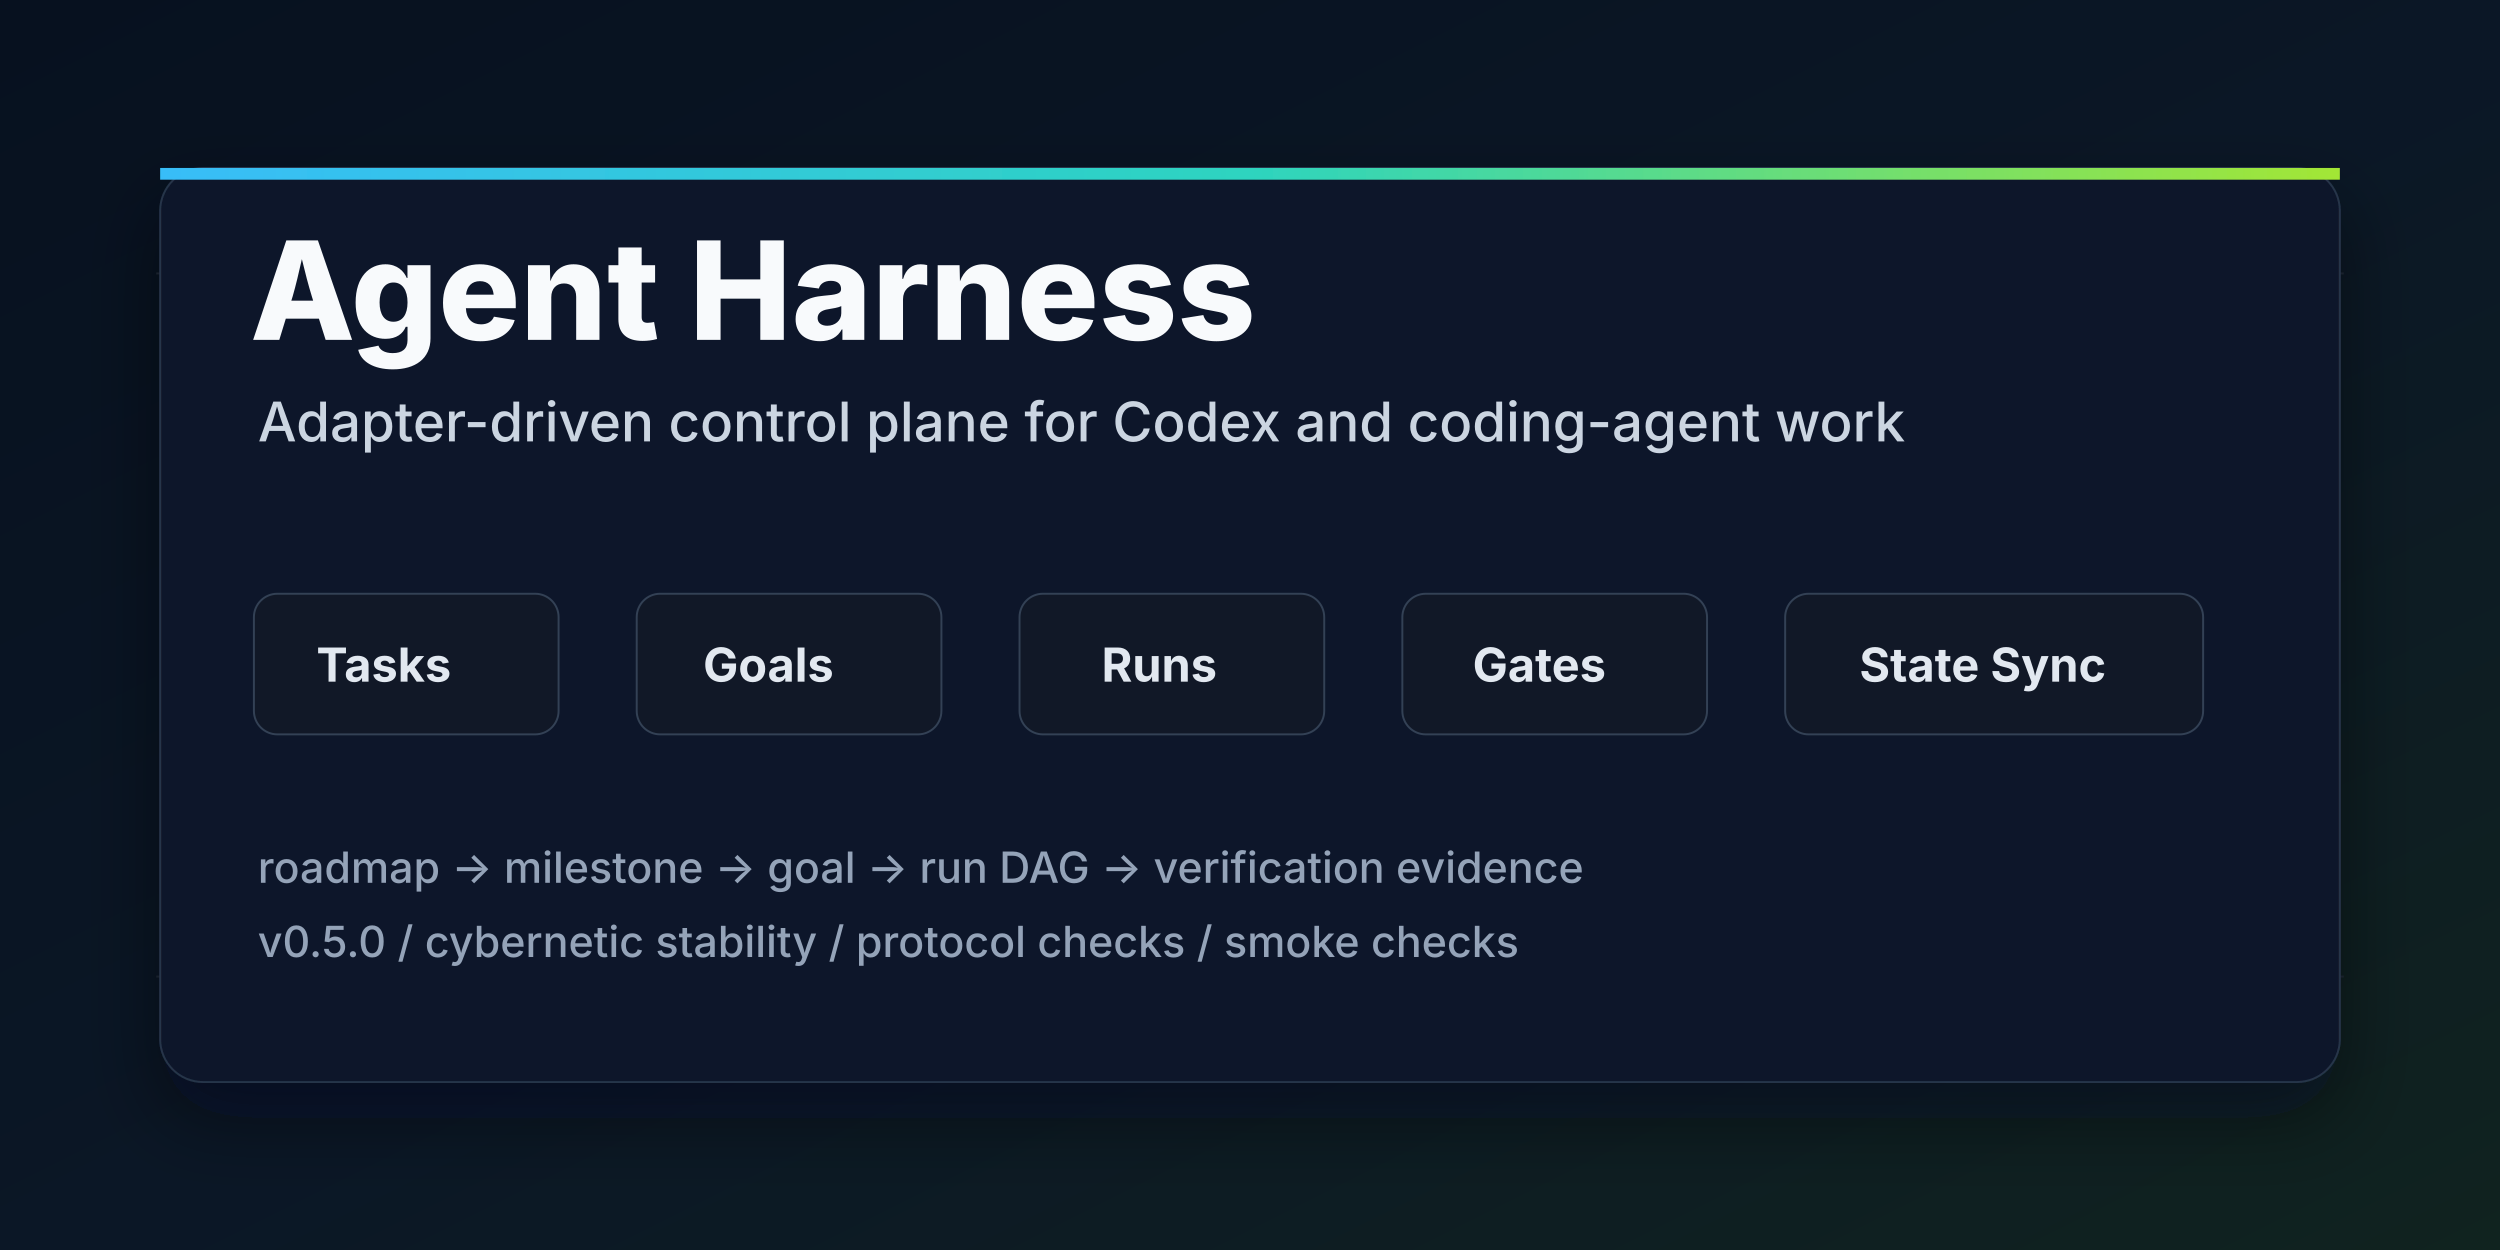
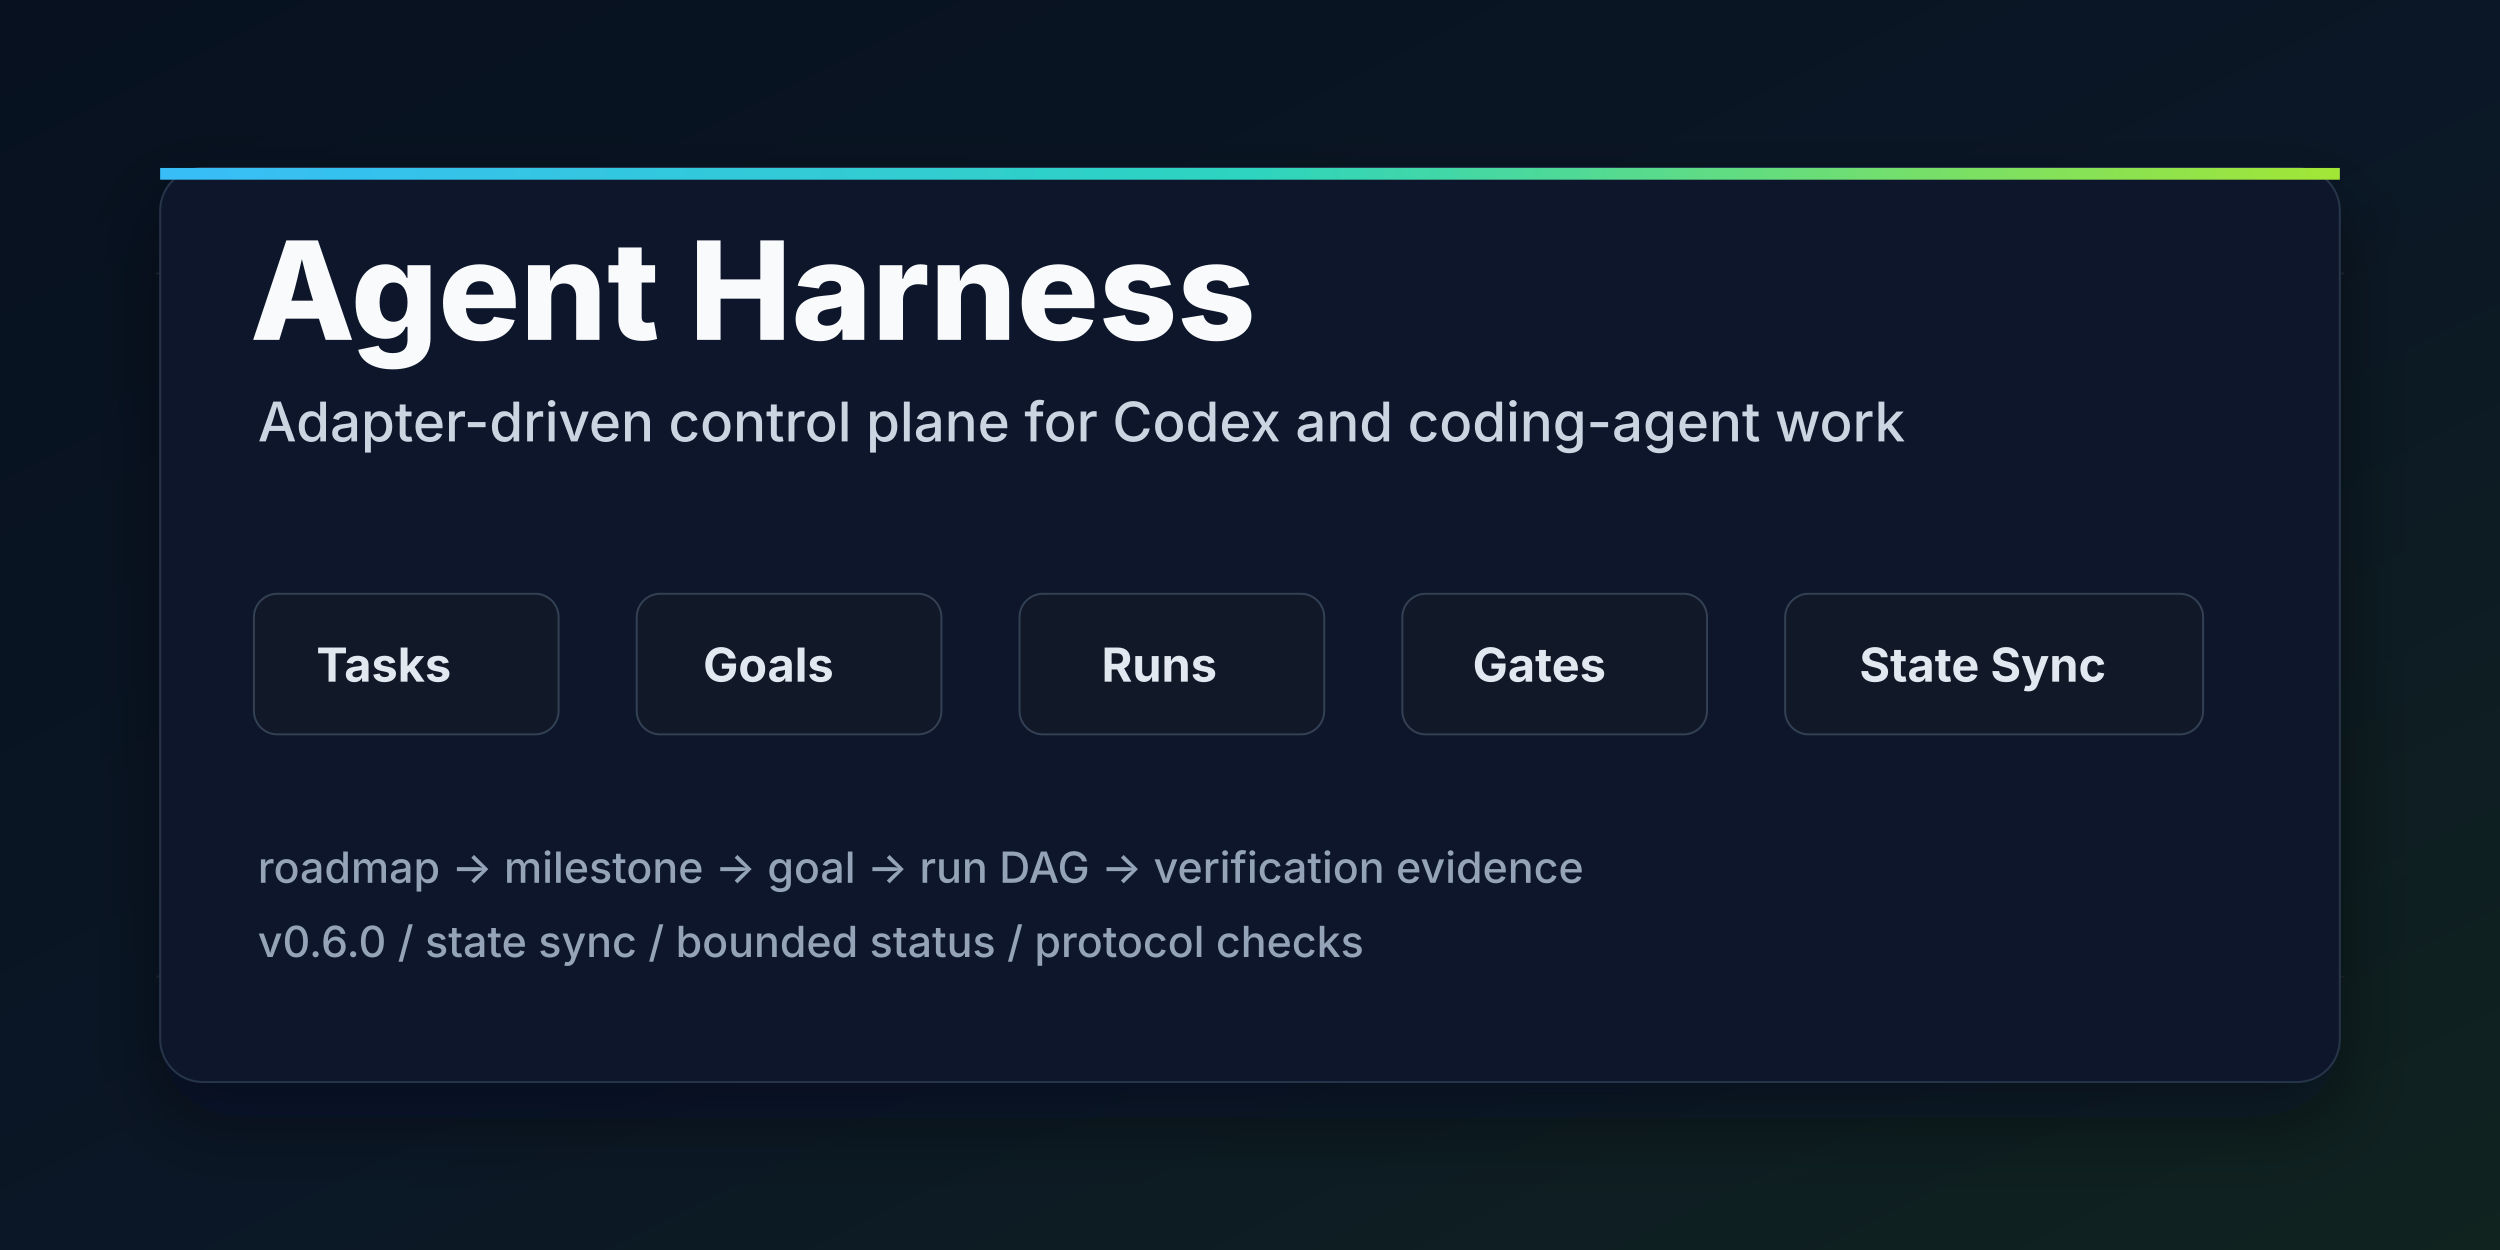
<svg xmlns="http://www.w3.org/2000/svg" width="1280" height="640" viewBox="0 0 1280 640" role="img" aria-labelledby="title desc">
  <defs>
    <linearGradient id="bg" x1="0" y1="0" x2="1" y2="1">
      <stop offset="0" stop-color="#07111f" />
      <stop offset="0.52" stop-color="#0b1726" />
      <stop offset="1" stop-color="#10231f" />
    </linearGradient>
    <linearGradient id="line" x1="0" y1="0" x2="1" y2="0">
      <stop offset="0" stop-color="#38bdf8" />
      <stop offset="0.5" stop-color="#2dd4bf" />
      <stop offset="1" stop-color="#a3e635" />
    </linearGradient>
    <filter id="soft" x="-20%" y="-20%" width="140%" height="140%">
      <feDropShadow dx="0" dy="18" stdDeviation="20" flood-color="#020617" flood-opacity="0.45" />
    </filter>
  </defs>
  <rect width="1280" height="640" fill="url(#bg)" />
  <path d="M80 500H1200" stroke="#1f2937" stroke-width="1" />
  <path d="M80 140H1200" stroke="#1f2937" stroke-width="1" />
  <path d="M132 498V142M372 498V142M612 498V142M852 498V142M1092 498V142" stroke="#142033" stroke-width="1" />
  <g filter="url(#soft)">
    <rect x="82" y="86" width="1116" height="468" rx="22" fill="#0f172a" stroke="#263449" />
    <rect x="82" y="86" width="1116" height="6" fill="url(#line)" />
  </g>
  <text x="128" y="174" fill="#f8fafc" font-family="Inter, ui-sans-serif, system-ui, -apple-system, BlinkMacSystemFont, Segoe UI, sans-serif" font-size="70" font-weight="760" letter-spacing="0">Agent Harness</text>
  <text x="132" y="226" fill="#cbd5e1" font-family="Inter, ui-sans-serif, system-ui, -apple-system, BlinkMacSystemFont, Segoe UI, sans-serif" font-size="28" font-weight="500" letter-spacing="0">Adapter-driven control plane for Codex and coding-agent work</text>
  <g font-family="Inter, ui-sans-serif, system-ui, -apple-system, BlinkMacSystemFont, Segoe UI, sans-serif" font-size="24" font-weight="700">
    <rect x="130" y="304" width="156" height="72" rx="12" fill="#111827" stroke="#334155" />
    <text x="162" y="349" fill="#e2e8f0">Tasks</text>
    <rect x="326" y="304" width="156" height="72" rx="12" fill="#111827" stroke="#334155" />
    <text x="360" y="349" fill="#e2e8f0">Goals</text>
    <rect x="522" y="304" width="156" height="72" rx="12" fill="#111827" stroke="#334155" />
    <text x="564" y="349" fill="#e2e8f0">Runs</text>
    <rect x="718" y="304" width="156" height="72" rx="12" fill="#111827" stroke="#334155" />
    <text x="754" y="349" fill="#e2e8f0">Gates</text>
    <rect x="914" y="304" width="214" height="72" rx="12" fill="#111827" stroke="#334155" />
    <text x="952" y="349" fill="#e2e8f0">State Sync</text>
  </g>
  <g stroke="url(#line)" stroke-width="5" stroke-linecap="round" fill="none">
    <path d="M288 340H322" />
    <path d="M484 340H518" />
    <path d="M680 340H714" />
    <path d="M876 340H910" />
  </g>
  <g fill="#94a3b8" font-family="Inter, ui-sans-serif, system-ui, -apple-system, BlinkMacSystemFont, Segoe UI, sans-serif" font-size="22" font-weight="520">
    <text x="132" y="452">roadmap -&gt; milestone -&gt; goal -&gt; run DAG -&gt; verification evidence</text>
-     <text x="132" y="490">v0.5.0 / cybernetic stability / protocol checks / smoke checks</text>
+     <text x="132" y="490">v0.6.0 / state sync / bounded status / protocol checks</text>
  </g>
</svg>
